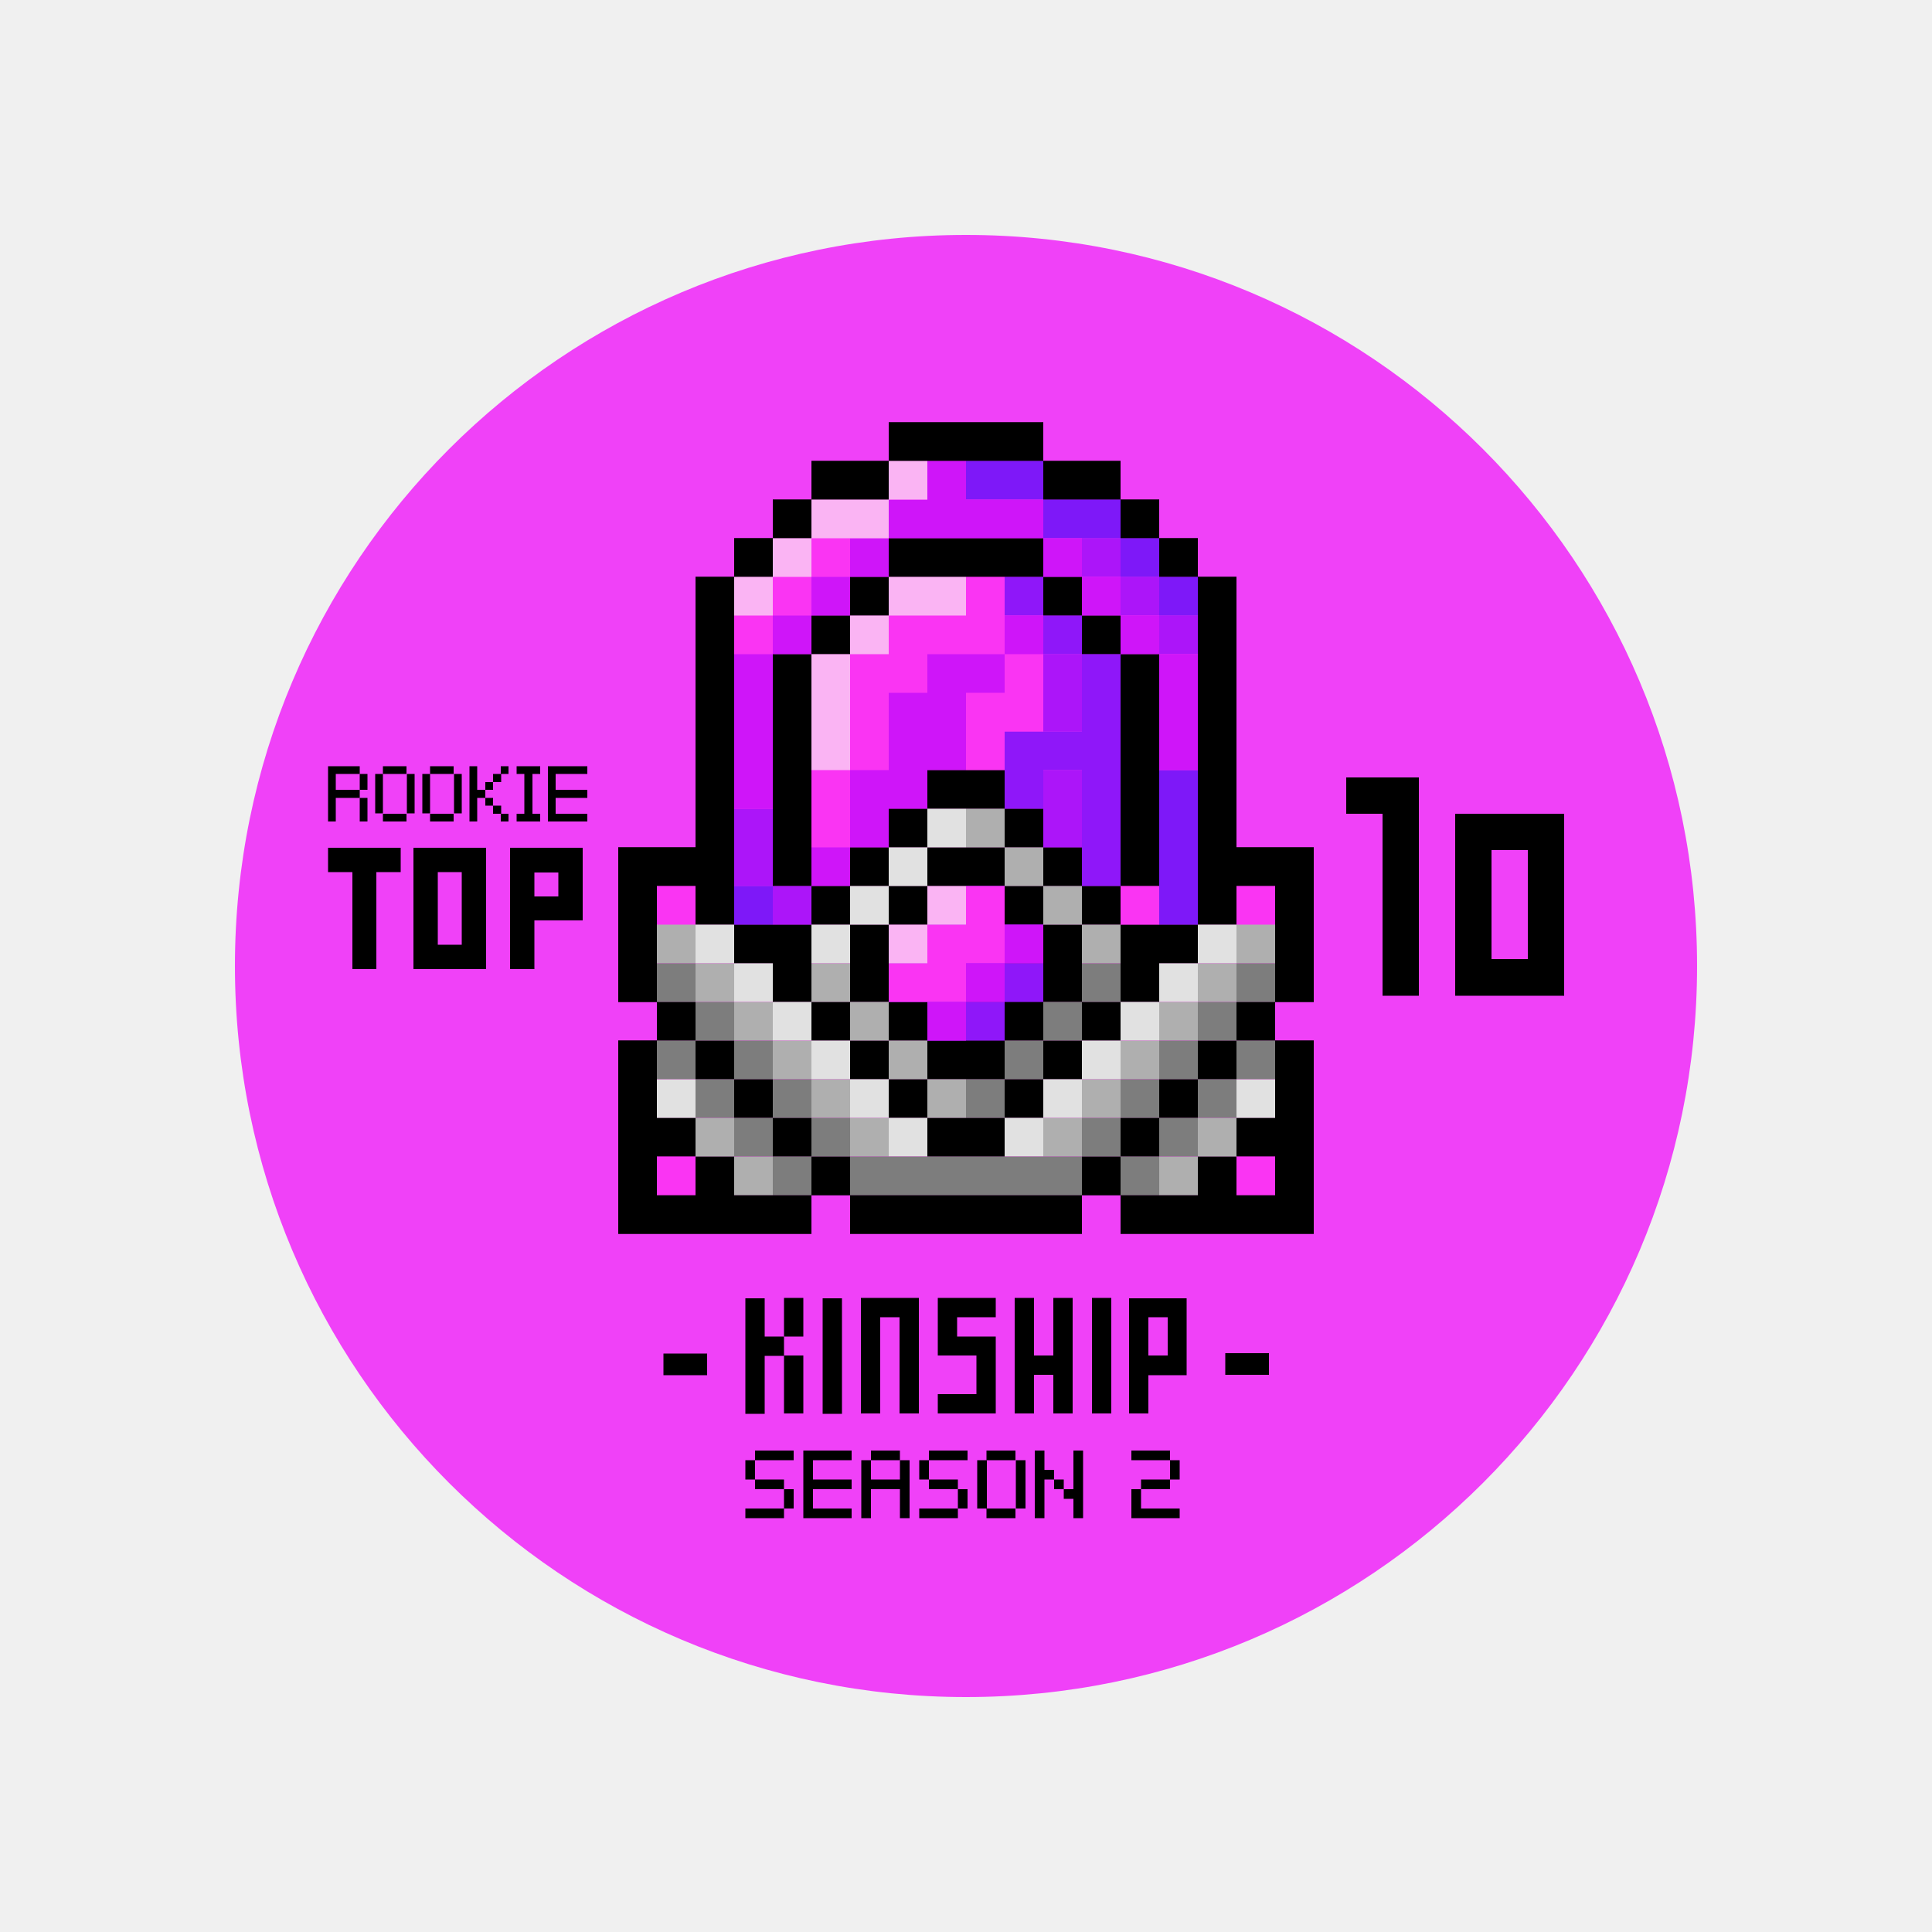
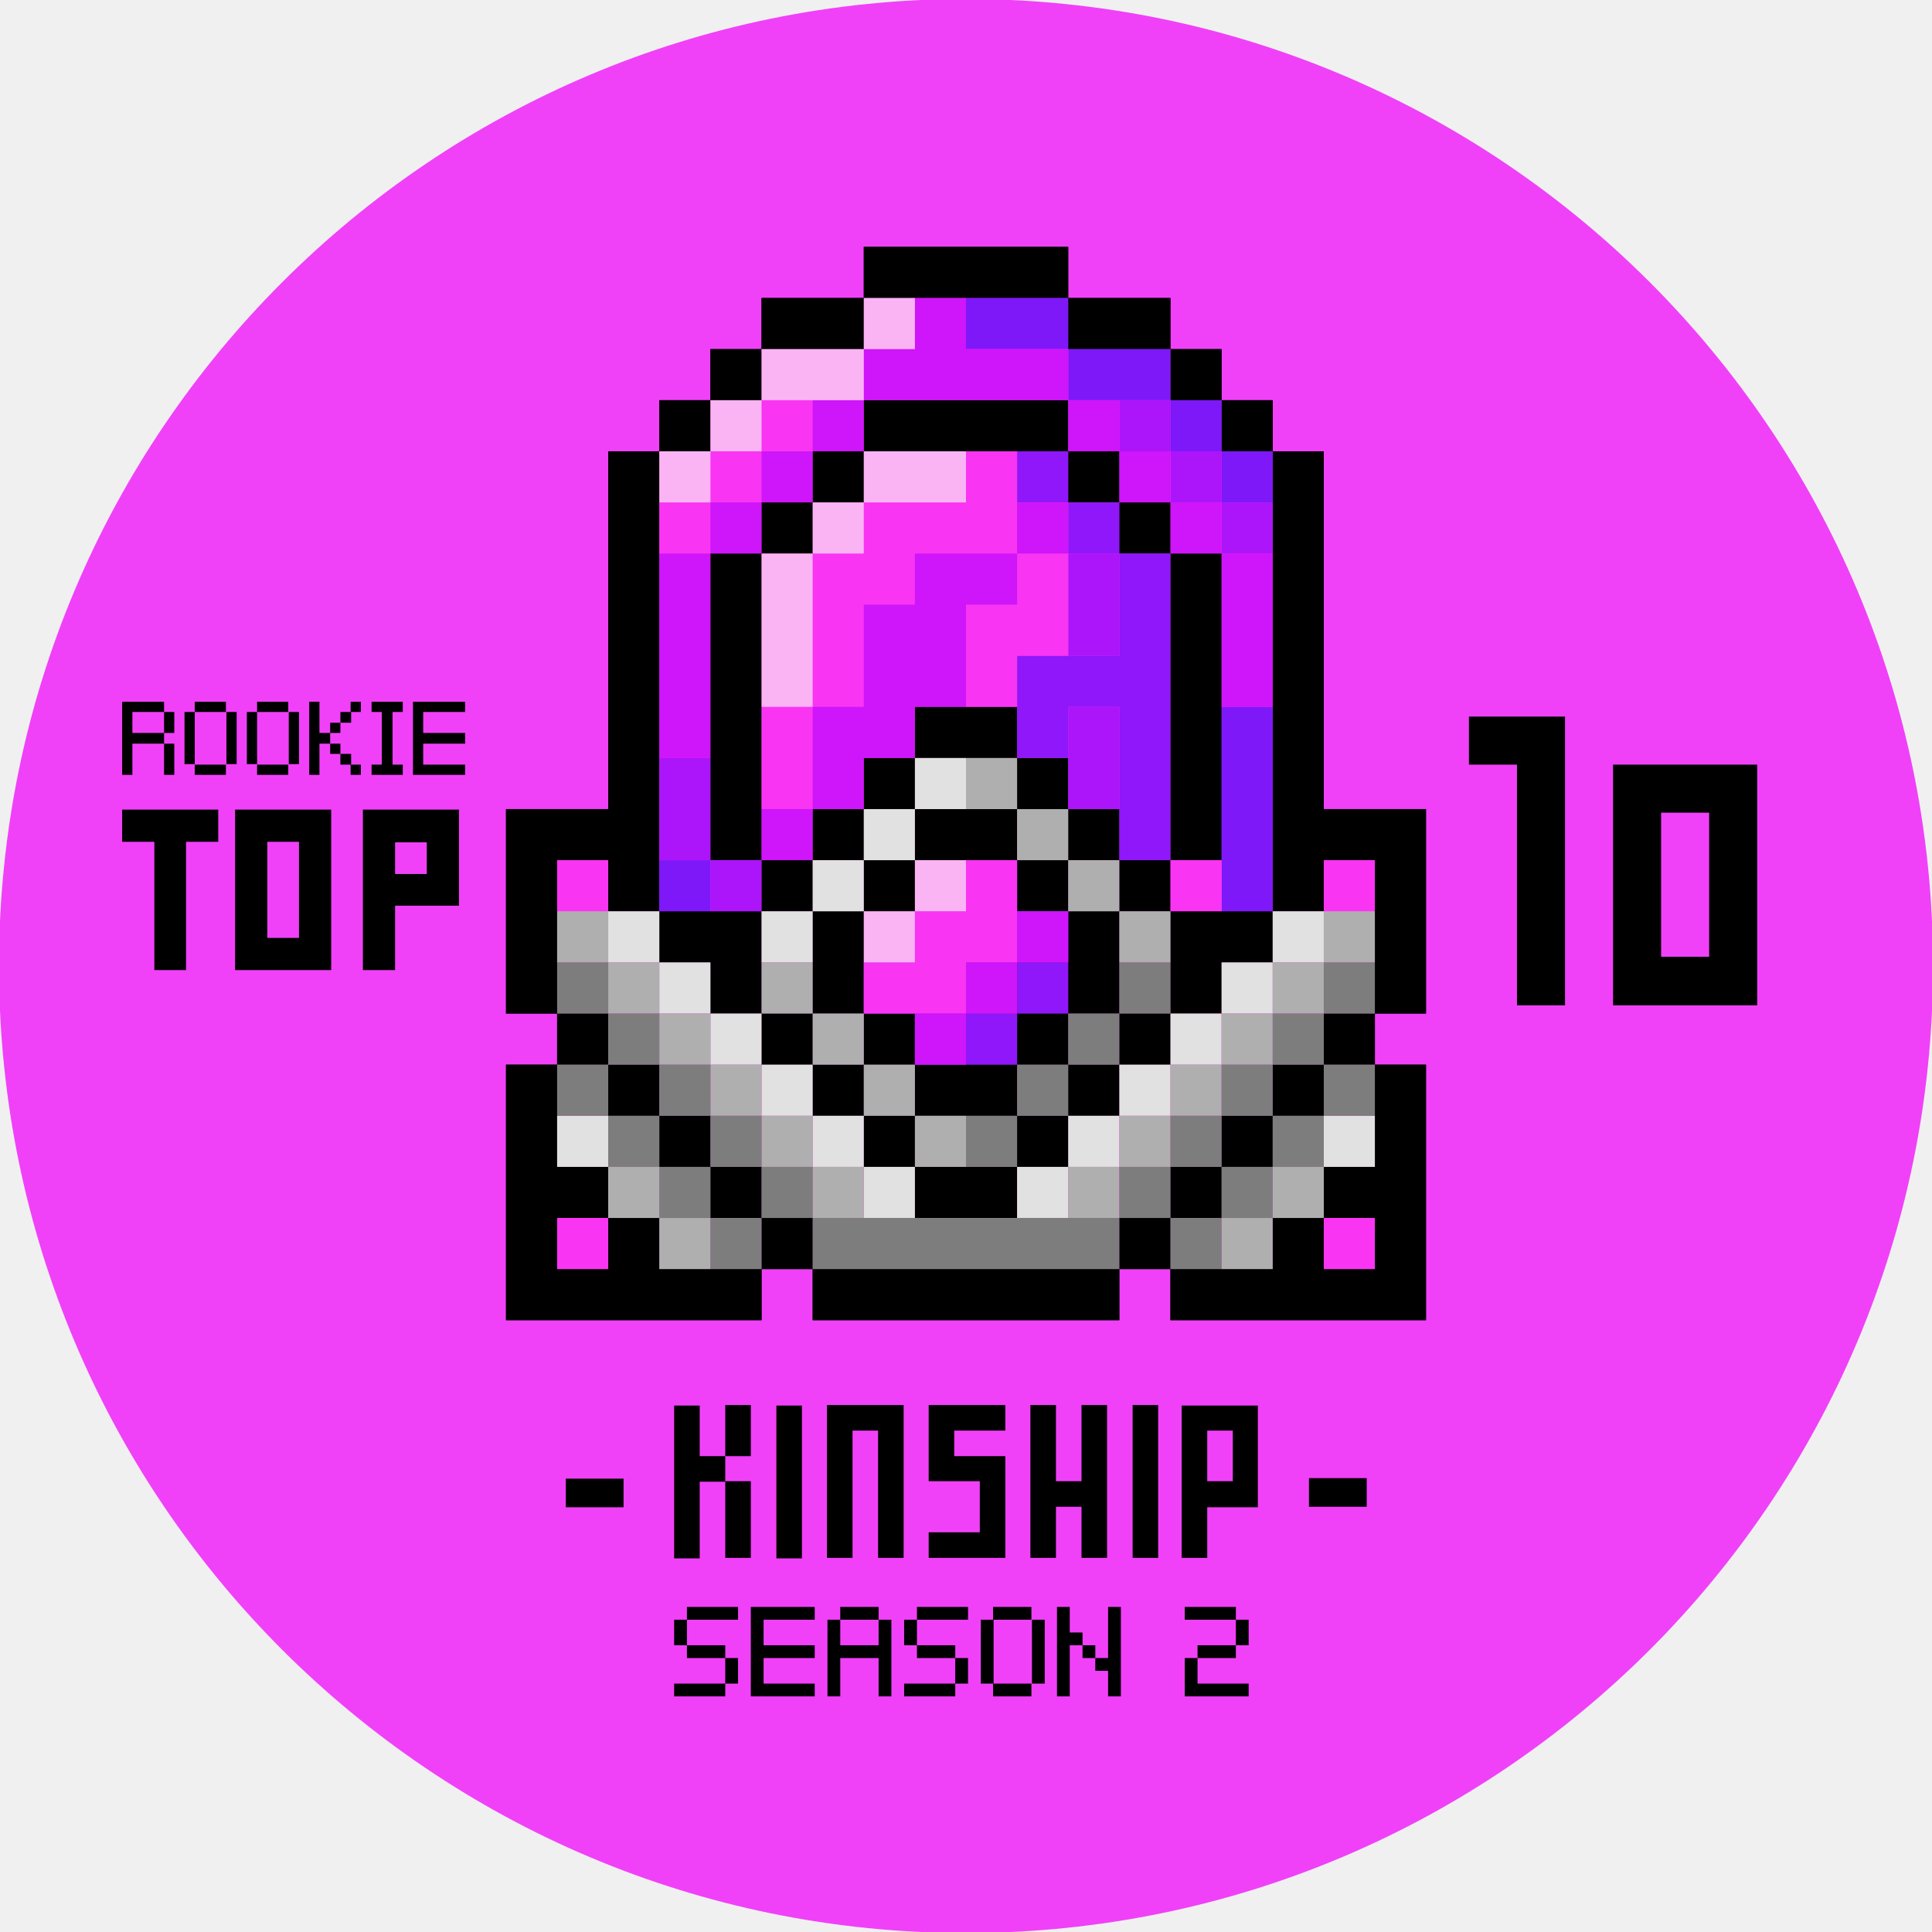
- <svg xmlns="http://www.w3.org/2000/svg" viewBox="0 0 500 500">
-   <circle cx="250" cy="250" r="189.2" fill="#f041f8" />
-   <path d="M317.1 350.2v5.6h11.3v-5.6h-11.3zm-145.4 5.7H183v-5.6h-11.3v5.6zm31.2-10h5v-10h-5v10z" />
-   <path d="M197.9 336h-5v29.9h5v-15h5v-5h-5V336z" />
-   <path d="M207.9 365.8v-15h-5v15h5zm10-29.8h-5v5 24.9h5V336zm4.9 29.8h5v-24.9h5v24.9h5v-29.9h-15v29.9zm34.9-19.9h-10v-5h10v-5h-15v14.9h10v10h-10v5h15v-19.9zm34.5 19.9h5v-9.9h9.9V336h-14.9v29.8zm5-24.9h5v9.9h-5v-9.9zm-24.6 24.9h5v-29.9h-5v14.9h-5v-14.9h-5v29.9h5v-10h5v10zm10 0h5v-29.9h-5v29.9zm-87.2 17.1h7.5v2.5h-7.5z" />
-   <path d="M195.4 375.4h10v2.5h-10zm7.5 10h2.5v5h-2.5z" />
-   <path d="M192.9 377.9h2.5v5h-2.5zm0 12.5h10v2.5h-10zm15 2.5h12.5v-2.5h-10v-5h10v-2.5h-10v-5h10v-2.5h-12.5zm25-10h-7.5v-5h-2.5v15h2.5v-7.5h7.5v7.5h2.5v-15h-2.5z" />
-   <path d="M225.4 375.4h7.5v2.5h-7.5zm15 0h10v2.5h-10zm0 7.5h7.5v2.5h-7.5z" />
-   <path d="M247.9 385.4h2.5v5h-2.5zm-10-7.5h2.5v5h-2.5z" />
-   <path d="M237.9 390.4h10v2.5h-10zm25-12.5h2.5v12.5h-2.5zm-7.6-2.5h7.5v2.5h-7.5zm0 15h7.5v2.5h-7.5z" />
-   <path d="M252.9 377.9h2.5v12.5h-2.5zm19.9 5h2.5v2.5h-2.5z" />
-   <path d="M277.8 385.4h-2.5v2.5h2.5v5h2.5v-17.5h-2.5zm-7.5-5v-5h-2.5v17.5h2.5v-10h2.5v-2.5zm25 2.5h7.5v2.5h-7.5z" />
-   <path d="M302.8 377.9h2.5v5h-2.5z" />
-   <path d="M292.8 375.4h10v2.5h-10zm0 17.5h12.5v-2.5h-10v-5h-2.5zm55.6-182.3h9.4v47.1h9.4v-56.5h-18.8zm28.2 0v47.1h28.2v-47.1h-28.2zm18.8 37.6H386V220h9.4v28.2zM93.1 206.5h2v6.1h-2zm0-6.2h2v4.1h-2z" />
-   <path d="M86.9 206.5h6.2v-2.1h-6.2v-4.1h6.2v-2h-8.2v14.3h2zm12.2-8.2h6.1v2h-6.1z" />
-   <path d="M97.1 200.3h2v10.2h-2zm8.2 0h2v10.2h-2zm-6.2 10.3h6.1v2h-6.1zm10.2-10.3h2v10.2h-2z" />
-   <path d="M111.3 210.6h6.1v2h-6.1zm0-12.3h6.1v2h-6.1zm6.2 2h2v10.2h-2zm12.1-2h2v2h-2zm-6.1 0h-2v14.3h2v-6.1h2.1v-2.1h-2.1z" />
-   <path d="M125.6 206.5h2v2h-2zm0-4.1h2v2h-2z" />
-   <path d="M127.6 200.3h2.1v2.1h-2.1zm0 8.2h2.1v2.1h-2.1z" />
-   <path d="M129.6 210.6h2v2h-2zm10.2 0h-2v-10.3h2v-2h-6.1v2h2v10.3h-2v2h6.1zm12.2-10.3v-2h-10.2v14.3H152v-2h-8.2v-4.1h8.2v-2.1h-8.2v-4.1zm-45 19.1v31.4h18.8v-31.4H107zm12.5 25.1h-6.2v-18.8h6.2v18.8zm12.5-25.1v31.4h6.3v-12.6h12.5v-18.8H132zm6.3 12.6v-6.2h6.2v6.2h-6.2zm-53.4-6.3h6.3v25.1h6.2v-25.1h6.3v-6.3H84.9zm235.1-6.4v-70h-10v-10h-10v-10h-10v-10h-20v-10h-40v10h-20v10h-10v10h-10v10h-10v70h-20v40h10v10h-10v50h50v-10h10v10h60v-10h10v10h50v-50h-10v-10h10v-40h-20z" />
-   <g fill="#fa34f3">
-     <path d="M210 239.3v-10h-10v-60h10v-10h10v-10h10v-10h40v10h10v10h10v10h10v60h-10v10h20v-90h-10v-10h-10v-10h-20v-10h-40v10h-20v10h-10v10h-10v90h20z" />
-     <path d="M320 229.3v10h-10v10h-10v10h-10v10h-10v10h-10v10h-10v10h-20v-10h-10v-10h-10v-10h-10v-10h-10v-10h-10v-10h-10v-10h-10v30h10v10h10v10h10v10h10v10h10v10h60v-10h10v-10h10v-10h10v-10h10v-10h10v-30h-10zm-150 70h10v10h-10zm150 0h10v10h-10zm-100-80h10v-10h10v-10h20v10h10v10h10v10h10v-60h-10v-10h-10v-10h-40v10h-10v10h-10v60h10v-10z" />
-     <path d="M270 239.3h-10v-10h-20v10h-10v20h10v10h20v-10h10v-20zm-20-20h10v-10h-20v10h10z" />
-     <path d="M230 219.3h10v10h-10z" />
-     <path d="M220 229.3h10v10h-10zm10 40h10v10h-10zm40-40h10v10h-10z" />
-     <path d="M260 219.3h10v10h-10zm-40 30v-10h-10v20h10v-10z" />
-     <path d="M290 239.3h-10v20h10v-20zm-70 20h10v10h-10zm40 10h10v10h-10z" />
-     <path d="M250 279.3h-10v10h20v-10h-10zm20-20h10v10h-10zm-70 30h-10v-10h-10v-10h-10v20h10v10h10v10h20v-10h-10v-10zm110-10v10h-10v10h-10v10h20v-10h10v-10h10v-20h-10v10h-10z" />
+ <svg xmlns="http://www.w3.org/2000/svg" width="378" height="378" viewBox="0 0 378 378" fill="none">
+   <g clip-path="url(#clip0_1_1941)">
+     <path d="M189 378.2C293.492 378.2 378.2 293.492 378.2 189C378.2 84.508 293.492 -0.2 189 -0.2C84.508 -0.2 -0.2 84.508 -0.2 189C-0.2 293.492 84.508 378.2 189 378.2Z" fill="#F041F8" />
+     <path d="M256.1 289.2V294.8H267.4V289.2H256.1ZM110.7 294.9H122V289.3H110.7V294.9V294.9ZM141.9 284.9H146.9V274.9H141.9V284.9Z" fill="black" />
+     <path d="M136.9 275H131.9V304.9H136.9V289.9H141.9V284.9H136.9V275Z" fill="black" />
+     <path d="M146.9 304.8V289.8H141.9V304.8H146.9ZM156.9 275H151.9V280V304.9H156.9V275ZM161.8 304.8H166.8V279.9H171.8V304.8H176.8V274.9H161.8V304.8ZM196.7 284.9H186.7V279.9H196.7V274.9H181.7V289.8H191.7V299.8H181.7V304.8H196.7V284.9ZM231.2 304.8H236.2V294.9H246.1V275H231.2V304.8ZM236.2 279.9H241.2V289.8H236.2V279.9ZM211.6 304.8H216.6V274.9H211.6V289.8H206.6V274.9H201.6V304.8H206.6V294.8H211.6V304.8ZM221.6 304.8H226.6V274.9H221.6V304.8ZM134.4 321.9H141.9V324.4H134.4V321.9Z" fill="black" />
+     <path d="M134.4 314.4H144.4V316.9H134.4V314.4ZM141.9 324.4H144.4V329.4H141.9V324.4Z" fill="black" />
+     <path d="M131.9 316.9H134.4V321.9H131.9V316.9ZM131.9 329.4H141.9V331.9H131.9V329.4ZM146.9 331.9H159.4V329.4H149.4V324.4H159.4V321.9H149.4V316.9H159.4V314.4H146.9V331.9ZM171.9 321.9H164.4V316.9H161.9V331.9H164.4V324.4H171.9V331.9H174.4V316.9H171.9V321.9Z" fill="black" />
+     <path d="M164.4 314.4H171.9V316.9H164.4V314.4ZM179.4 314.4H189.4V316.9H179.4V314.4ZM179.4 321.9H186.9V324.4H179.4V321.9Z" fill="black" />
+     <path d="M186.9 324.4H189.4V329.4H186.9V324.4ZM176.9 316.9H179.4V321.9H176.9V316.9Z" fill="black" />
+     <path d="M176.9 329.4H186.9V331.9H176.9V329.4ZM201.9 316.9H204.4V329.4H201.9V316.9ZM194.3 314.4H201.8V316.9H194.3V314.4ZM194.3 329.4H201.8V331.9H194.3V329.4Z" fill="black" />
+     <path d="M191.9 316.9H194.4V329.4H191.9V316.9ZM211.8 321.9H214.3V324.4H211.8V321.9Z" fill="black" />
+     <path d="M216.8 324.4H214.3V326.9H216.8V331.9H219.3V314.4H216.8V324.4ZM209.3 319.4V314.4H206.8V331.9H209.3V321.9H211.8V319.4H209.3ZM234.3 321.9H241.8V324.4H234.3V321.9Z" fill="black" />
+     <path d="M241.8 316.9H244.3V321.9H241.8V316.9Z" fill="black" />
+     <path d="M231.8 314.4H241.8V316.9H231.8V314.4ZM231.8 331.9H244.3V329.4H234.3V324.4H231.8V331.9ZM287.4 149.6H296.8V196.7H306.2V140.2H287.4V149.6ZM315.6 149.6V196.7H343.8V149.6H315.6V149.6ZM334.4 187.2H325V159H334.4V187.2V187.2ZM32.1 145.5H34.1V151.6H32.1V145.5ZM32.1 139.3H34.1V143.4H32.1V139.3Z" fill="black" />
+     <path d="M25.9 145.5H32.1V143.4H25.9V139.3H32.1V137.3H23.9V151.6H25.9V145.5ZM38.1 137.3H44.2V139.3H38.1V137.3Z" fill="black" />
+     <path d="M36.1 139.3H38.1V149.5H36.1V139.3ZM44.3 139.3H46.3V149.5H44.3V139.3ZM38.1 149.6H44.2V151.6H38.1V149.6ZM48.3 139.3H50.3V149.5H48.3V139.3Z" fill="black" />
+     <path d="M50.3 149.6H56.4V151.6H50.3V149.6ZM50.3 137.3H56.4V139.3H50.3V137.3ZM56.5 139.3H58.5V149.5H56.5V139.3ZM68.6 137.3H70.6V139.3H68.6V137.3ZM62.5 137.3H60.5V151.6H62.5V145.5H64.6V143.4H62.5V137.3Z" fill="black" />
+     <path d="M64.6 145.5H66.6V147.5H64.6V145.5ZM64.6 141.4H66.6V143.4H64.6V141.4Z" fill="black" />
+     <path d="M66.6 139.3H68.7V141.4H66.6V139.3ZM66.6 147.5H68.7V149.6H66.6V147.5Z" fill="black" />
+     <path d="M68.6 149.6H70.6V151.6H68.6V149.6ZM78.8 149.6H76.8V139.3H78.8V137.3H72.7V139.3H74.7V149.6H72.7V151.6H78.8V149.6ZM91 139.3V137.3H80.8V151.6H91V149.6H82.8V145.5H91V143.4H82.8V139.3H91ZM46 158.4V189.8H64.8V158.4H46V158.4ZM58.5 183.5H52.3V164.7H58.5V183.5ZM71 158.4V189.8H77.3V177.2H89.8V158.4H71V158.4ZM77.3 171V164.8H83.5V171H77.3ZM23.9 164.7H30.2V189.8H36.4V164.7H42.7V158.4H23.9V164.7ZM259 158.3V88.3H249V78.3H239V68.3H229V58.3H209V48.3H169V58.3H149V68.3H139V78.3H129V88.3H119V158.3H99V198.3H109V208.3H99V258.3H149V248.3H159V258.3H219V248.3H229V258.3H279V208.3H269V198.3H279V158.3H259Z" fill="black" />
+     <path d="M149 178.3V168.3H139V108.3H149V98.3H159V88.3H169V78.3H209V88.3H219V98.3H229V108.3H239V168.3H229V178.3H249V88.3H239V78.3H229V68.3H209V58.3H169V68.3H149V78.3H139V88.3H129V178.3H149Z" fill="#FA34F3" />
+     <path d="M259 168.3V178.3H249V188.3H239V198.3H229V208.3H219V218.3H209V228.3H199V238.3H179V228.3H169V218.3H159V208.3H149V198.3H139V188.3H129V178.3H119V168.3H109V198.3H119V208.3H129V218.3H139V228.3H149V238.3H159V248.3H219V238.3H229V228.3H239V218.3H249V208.3H259V198.3H269V168.3H259ZM109 238.3H119V248.3H109V238.3ZM259 238.3H269V248.3H259V238.3ZM159 158.3H169V148.3H179V138.3H199V148.3H209V158.3H219V168.3H229V108.3H219V98.3H209V88.3H169V98.3H159V108.3H149V168.3H159V158.3Z" fill="#FA34F3" />
+     <path d="M209 178.3H199V168.3H179V178.3H169V198.3H179V208.3H199V198.3H209V178.3ZM189 158.3H199V148.3H179V158.3H189Z" fill="#FA34F3" />
+     <path d="M169 158.3H179V168.3H169V158.3Z" fill="#FA34F3" />
+     <path d="M159 168.3H169V178.3H159V168.3ZM169 208.3H179V218.3H169V208.3ZM209 168.3H219V178.3H209V168.3Z" fill="#FA34F3" />
+     <path d="M199 158.3H209V168.3H199V158.3ZM159 188.3V178.3H149V198.3H159V188.3Z" fill="#FA34F3" />
+     <path d="M229 178.3H219V198.3H229V178.3ZM159 198.3H169V208.3H159V198.3ZM199 208.3H209V218.3H199V208.3Z" fill="#FA34F3" />
+     <path d="M189 218.3H179V228.3H199V218.3H189ZM209 198.3H219V208.3H209V198.3ZM139 228.3H129V218.3H119V208.3H109V228.3H119V238.3H129V248.3H149V238.3H139V228.3ZM249 218.3V228.3H239V238.3H229V248.3H249V238.3H259V228.3H269V208.3H259V218.3H249Z" fill="#FA34F3" />
+     <path d="M219 68.3H229V58.3H209V68.3H219Z" fill="black" />
+     <path d="M229 68.3H239V78.3H229V68.3Z" fill="black" />
+     <path d="M239 78.3H249V88.3H239V78.3ZM169 68.3V58.3H149V68.3H169Z" fill="black" />
+     <path d="M139 68.3H149V78.3H139V68.3Z" fill="black" />
+     <path d="M129 78.3H139V88.3H129V78.3ZM229 128.3V168.3H239V108.3H229V128.3ZM149 148.3V108.3H139V168.3H149V148.3ZM189 58.3H209V48.3H169V58.3H189ZM189 88.3H209V78.3H169V88.3H189Z" fill="black" />
+     <path d="M209 88.3H219V98.3H209V88.3Z" fill="black" />
+     <path d="M219 98.3H229V108.3H219V98.3ZM159 88.3H169V98.3H159V88.3Z" fill="black" />
+     <path d="M149 98.3H159V108.3H149V98.3ZM179 228.3V238.3H199V228.3H179ZM199 148.3V138.3H179V148.3H199ZM179 208.3V218.3H199V208.3H179Z" fill="black" />
+     <path d="M199 198.3H209V208.3H199V198.3ZM199 148.3H209V158.3H199V148.3ZM219 168.3H229V178.3H219V168.3Z" fill="black" />
+     <path d="M229 178.3V198.3H239V188.3H249V178.3H229ZM209 158.3H219V168.3H209V158.3ZM259 198.3H269V208.3H259V198.3Z" fill="black" />
+     <path d="M259 158.3V88.3H249V178.3H259V168.3H269V198.3H279V158.3H259ZM219 198.3H229V208.3H219V198.3Z" fill="black" />
+     <path d="M209 208.3H219V218.3H209V208.3Z" fill="black" />
+     <path d="M199 218.3H209V228.3H199V218.3ZM119 208.3H129V218.3H119V208.3Z" fill="black" />
+     <path d="M129 218.3H139V228.3H129V218.3Z" fill="black" />
+     <path d="M139 228.3H149V238.3H139V228.3Z" fill="black" />
+     <path d="M149 238.3H159V248.3H149V238.3Z" fill="black" />
+     <path d="M129 248.3V238.3H119V248.3H109V238.3H119V228.3H109V208.3H99V258.3H149V248.3H129ZM249 208.3H259V218.3H249V208.3Z" fill="black" />
+     <path d="M239 218.3H249V228.3H239V218.3Z" fill="black" />
+     <path d="M229 228.3H239V238.3H229V228.3Z" fill="black" />
+     <path d="M219 238.3H229V248.3H219V238.3Z" fill="black" />
+     <path d="M199 248.3H159V258.3H219V248.3H199ZM269 228.3H259V238.3H269V248.3H259V238.3H249V248.3H229V258.3H279V208.3H269V228.3ZM169 198.3H179V208.3H169V198.3ZM189 158.3H179V168.3H199V158.3H189Z" fill="black" />
+     <path d="M199 168.3H209V178.3H199V168.3ZM169 168.3H179V178.3H169V168.3Z" fill="black" />
+     <path d="M209 188.3V198.3H219V178.3H209V188.3ZM169 178.3H159V198.3H169V178.3Z" fill="black" />
+     <path d="M169 148.3H179V158.3H169V148.3ZM149 168.3H159V178.3H149V168.3Z" fill="black" />
+     <path d="M149 178.3H129V188.3H139V198.3H149V178.3ZM159 158.3H169V168.3H159V158.3ZM109 198.3H119V208.3H109V198.3Z" fill="black" />
+     <path d="M109 178.3V168.3H119V178.3H129V88.3H119V158.3H99V198.3H109V178.3ZM149 198.3H159V208.3H149V198.3Z" fill="black" />
+     <path d="M159 208.3H169V218.3H159V208.3Z" fill="black" />
+     <path d="M169 218.3H179V228.3H169V218.3ZM189 198.3H199V208.3H189V198.3Z" fill="black" />
+     <path d="M199 188.3H209V198.3H199V188.3Z" fill="black" />
+     <path d="M179 198.3H189V208.3H179V198.3Z" fill="#8F17F9" />
+     <path d="M189 188.3H199V198.3H189V188.3Z" fill="#8F17F9" />
+     <path d="M199 178.3H209V188.3H199V178.3Z" fill="#8F17F9" />
+     <path d="M189 168.3V178.3H179V188.3H169V198.3H189V188.3H199V168.3H189Z" fill="#8F17F9" />
+     <path d="M209 118.3V128.3H219V108.3H209V118.3ZM209 148.3V158.3H219V138.3H209V148.3ZM219 78.3H229V88.3H219V78.3Z" fill="#AC15F9" />
+     <path d="M229 88.3H239V98.3H229V88.3Z" fill="#AC15F9" />
+     <path d="M239 98.3H249V108.3H239V98.3ZM139 148.3H129V168.3H139V148.3Z" fill="#AC15F9" />
+     <path d="M139 168.3H149V178.3H139V168.3Z" fill="#AC15F9" />
+     <path d="M199 58.3H189V68.3H209V58.3H199V58.3Z" fill="#7E18F8" />
+     <path d="M219 68.3H209V78.3H229V68.3H219Z" fill="#7E18F8" />
+     <path d="M229 78.3H239V88.3H229V78.3Z" fill="#7E18F8" />
+     <path d="M239 88.3H249V98.3H239V88.3ZM239 148.3V178.3H249V138.3H239V148.3ZM129 168.3H139V178.3H129V168.3Z" fill="#7E18F8" />
+     <path d="M219 108.3V128.3H199V148.3H209V138.3H219V168.3H229V108.3H219ZM199 88.3H209V98.3H199V88.3Z" fill="#8F17F9" />
+     <path d="M209 98.3H219V108.3H209V98.3ZM189 198.3H199V208.3H189V198.3Z" fill="#8F17F9" />
+     <path d="M199 188.3H209V198.3H199V188.3Z" fill="#8F17F9" />
+     <path d="M199 88.3H189V98.3H169V108.3H159V138.3H169V118.3H179V108.3H199V88.3Z" fill="#FA34F3" />
+     <path d="M149 148.3V158.3H159V138.3H149V148.3ZM199 118.3H189V138.3H199V128.3H209V108.3H199V118.3ZM149 78.3H159V88.3H149V78.3Z" fill="#FA34F3" />
+     <path d="M139 88.3H149V98.3H139V88.3Z" fill="#FA34F3" />
+     <path d="M129 98.3H139V108.3H129V98.3ZM229 168.3H239V178.3H229V168.3ZM259 168.3H269V178.3H259V168.3ZM109 238.3H119V248.3H109V238.3ZM259 238.3H269V248.3H259V238.3ZM109 168.3H119V178.3H109V168.3ZM189 178.3H179V188.3H169V198.3H189V188.3H199V168.3H189V178.3Z" fill="#FA34F3" />
+     <path d="M149 158.3H159V168.3H149V158.3Z" fill="#CF15F9" />
+     <path d="M179 118.3H169V138.3H159V158.3H169V148.3H179V138.3H189V118.3H199V108.3H179V118.3Z" fill="#CF15F9" />
+     <path d="M199 98.3H209V108.3H199V98.3ZM159 78.3H169V88.3H159V78.3Z" fill="#CF15F9" />
+     <path d="M149 88.3H159V98.3H149V88.3Z" fill="#CF15F9" />
+     <path d="M139 98.3H149V108.3H139V98.3ZM199 68.3H189V58.3H179V68.3H169V78.3H209V68.3H199Z" fill="#CF15F9" />
+     <path d="M209 78.3H219V88.3H209V78.3Z" fill="#CF15F9" />
+     <path d="M219 88.3H229V98.3H219V88.3Z" fill="#CF15F9" />
+     <path d="M229 98.3H239V108.3H229V98.3ZM129 118.3V148.3H139V108.3H129V118.3Z" fill="#CF15F9" />
+     <path d="M239 108.3V138.3H249V108.3H239ZM189 188.3H199V198.3H189V188.3Z" fill="#CF15F9" />
+     <path d="M179 198.3H189V208.3H179V198.3ZM199 178.3H209V188.3H199V178.3Z" fill="#CF15F9" />
+     <path d="M179 88.3H169V98.3H189V88.3H179ZM149 118.3V138.3H159V108.3H149V118.3Z" fill="#FAB4F3" />
+     <path d="M159 98.3H169V108.3H159V98.3ZM169 58.3H179V68.3H169V58.3Z" fill="#FAB4F3" />
+     <path d="M169 78.3V68.3H149V78.3H169Z" fill="#FAB4F3" />
+     <path d="M139 78.3H149V88.3H139V78.3Z" fill="#FAB4F3" />
+     <path d="M129 88.3H139V98.3H129V88.3ZM179 168.3H189V178.3H179V168.3Z" fill="#FAB4F3" />
+     <path d="M169 178.3H179V188.3H169V178.3Z" fill="#FAB4F3" />
+     <path d="M199 228.3H209V238.3H199V228.3Z" fill="#E1E1E1" />
+     <path d="M209 218.3H219V228.3H209V218.3Z" fill="#E1E1E1" />
+     <path d="M219 208.3H229V218.3H219V208.3Z" fill="#E1E1E1" />
+     <path d="M229 198.3H239V208.3H229V198.3Z" fill="#E1E1E1" />
+     <path d="M239 188.3H249V198.3H239V188.3Z" fill="#E1E1E1" />
+     <path d="M249 178.3H259V188.3H249V178.3ZM109 218.3H119V228.3H109V218.3ZM259 218.3H269V228.3H259V218.3ZM169 228.3H179V238.3H169V228.3Z" fill="#E1E1E1" />
+     <path d="M159 218.3H169V228.3H159V218.3Z" fill="#E1E1E1" />
+     <path d="M149 208.3H159V218.3H149V208.3Z" fill="#E1E1E1" />
+     <path d="M139 198.3H149V208.3H139V198.3Z" fill="#E1E1E1" />
+     <path d="M129 188.3H139V198.3H129V188.3ZM179 148.3H189V158.3H179V148.3Z" fill="#E1E1E1" />
+     <path d="M169 158.3H179V168.3H169V158.3ZM149 178.3H159V188.3H149V178.3Z" fill="#E1E1E1" />
+     <path d="M159 168.3H169V178.3H159V168.3ZM119 178.3H129V188.3H119V178.3Z" fill="#E1E1E1" />
+     <path d="M209 228.3H219V238.3H209V228.3ZM179 218.3H189V228.3H179V218.3Z" fill="#AFAFAF" />
+     <path d="M219 218.3H229V228.3H219V218.3ZM249 188.3H259V198.3H249V188.3Z" fill="#AFAFAF" />
+     <path d="M259 178.3H269V188.3H259V178.3ZM229 208.3H239V218.3H229V208.3Z" fill="#AFAFAF" />
+     <path d="M239 198.3H249V208.3H239V198.3ZM119 228.3H129V238.3H119V228.3Z" fill="#AFAFAF" />
+     <path d="M129 238.3H139V248.3H129V238.3ZM249 228.3H259V238.3H249V228.3Z" fill="#AFAFAF" />
+     <path d="M239 238.3H249V248.3H239V238.3ZM159 228.3H169V238.3H159V228.3ZM169 208.3H179V218.3H169V208.3ZM189 148.3H199V158.3H189V148.3ZM209 168.3H219V178.3H209V168.3Z" fill="#AFAFAF" />
+     <path d="M199 158.3H209V168.3H199V158.3ZM149 188.3H159V198.3H149V188.3Z" fill="#AFAFAF" />
+     <path d="M219 178.3H229V188.3H219V178.3ZM159 198.3H169V208.3H159V198.3ZM149 218.3H159V228.3H149V218.3ZM119 188.3H129V198.3H119V188.3Z" fill="#AFAFAF" />
+     <path d="M109 178.3H119V188.3H109V178.3ZM139 208.3H149V218.3H139V208.3Z" fill="#AFAFAF" />
+     <path d="M129 198.3H139V208.3H129V198.3Z" fill="#AFAFAF" />
+     <path d="M199 238.3H159V248.3H219V238.3H199ZM199 208.3H209V218.3H199V208.3Z" fill="#7D7D7D" />
+     <path d="M189 218.3H199V228.3H189V218.3ZM209 198.3H219V208.3H209V198.3ZM219 228.3H229V238.3H219V228.3ZM249 198.3H259V208.3H249V198.3Z" fill="#7D7D7D" />
+     <path d="M259 188.3H269V198.3H259V188.3ZM229 218.3H239V228.3H229V218.3Z" fill="#7D7D7D" />
+     <path d="M239 208.3H249V218.3H239V208.3ZM119 218.3H129V228.3H119V218.3Z" fill="#7D7D7D" />
+     <path d="M109 208.3H119V218.3H109V208.3ZM139 238.3H149V248.3H139V238.3Z" fill="#7D7D7D" />
+     <path d="M129 228.3H139V238.3H129V228.3ZM249 218.3H259V228.3H249V218.3Z" fill="#7D7D7D" />
+     <path d="M259 208.3H269V218.3H259V208.3ZM229 238.3H239V248.3H229V238.3Z" fill="#7D7D7D" />
+     <path d="M239 228.3H249V238.3H239V228.3ZM219 188.3H229V198.3H219V188.3ZM149 228.3H159V238.3H149V228.3ZM119 198.3H129V208.3H119V198.3Z" fill="#7D7D7D" />
+     <path d="M109 188.3H119V198.3H109V188.3ZM139 218.3H149V228.3H139V218.3Z" fill="#7D7D7D" />
+     <path d="M129 208.3H139V218.3H129V208.3Z" fill="#7D7D7D" />
  </g>
-   <path d="M280 129.3h10v-10h-20v10h10z" />
-   <path d="M290 129.3h10v10h-10z" />
-   <path d="M300 139.3h10v10h-10zm-70-10v-10h-20v10h20z" />
-   <path d="M200 129.3h10v10h-10z" />
-   <path d="M190 139.3h10v10h-10zm100 50v40h10v-60h-10v20zm-80 20v-40h-10v60h10v-20zm40-90h20v-10h-40v10h20zm0 30h20v-10h-40v10h20z" />
-   <path d="M270 149.3h10v10h-10z" />
-   <path d="M280 159.3h10v10h-10zm-60-10h10v10h-10z" />
-   <path d="M210 159.3h10v10h-10zm30 130v10h20v-10h-20zm20-80v-10h-20v10h20zm-20 60v10h20v-10h-20z" />
-   <path d="M260 259.3h10v10h-10zm0-50h10v10h-10zm20 20h10v10h-10z" />
-   <path d="M290 239.3v20h10v-10h10v-10h-20zm-20-20h10v10h-10zm50 40h10v10h-10z" />
-   <path d="M320 219.3v-70h-10v90h10v-10h10v30h10v-40h-20zm-40 40h10v10h-10z" />
-   <path d="M270 269.3h10v10h-10z" />
-   <path d="M260 279.3h10v10h-10zm-80-10h10v10h-10z" />
-   <path d="M190 279.3h10v10h-10z" />
-   <path d="M200 289.3h10v10h-10z" />
-   <path d="M210 299.3h10v10h-10z" />
-   <path d="M190 309.3v-10h-10v10h-10v-10h10v-10h-10v-20h-10v50h50v-10h-20zm120-40h10v10h-10z" />
-   <path d="M300 279.3h10v10h-10z" />
-   <path d="M290 289.3h10v10h-10z" />
-   <path d="M280 299.3h10v10h-10z" />
-   <path d="M260 309.3h-40v10h60v-10h-20zm70-20h-10v10h10v10h-10v-10h-10v10h-20v10h50v-50h-10v20zm-100-30h10v10h-10zm20-40h-10v10h20v-10h-10z" />
-   <path d="M260 229.3h10v10h-10zm-30 0h10v10h-10z" />
-   <path d="M270 249.3v10h10v-20h-10v10zm-40-10h-10v20h10v-20z" />
-   <path d="M230 209.3h10v10h-10zm-20 20h10v10h-10z" />
-   <path d="M210 239.3h-20v10h10v10h10v-20zm10-20h10v10h-10zm-50 40h10v10h-10z" />
-   <path d="M170 239.3v-10h10v10h10v-90h-10v70h-20v40h10v-20zm40 20h10v10h-10z" />
-   <path d="M220 269.3h10v10h-10z" />
-   <path d="M230 279.3h10v10h-10zm20-20h10v10h-10z" />
-   <path d="M260 249.3h10v10h-10z" />
-   <g fill="#8f17f9">
-     <path d="M240 259.3h10v10h-10z" />
-     <path d="M250 249.3h10v10h-10z" />
-     <path d="M260 239.3h10v10h-10z" />
-     <path d="M250 229.3v10h-10v10h-10v10h20v-10h10v-20h-10z" />
-   </g>
-   <g fill="#ac15f9">
-     <path d="M270 179.3v10h10v-20h-10v10zm0 30v10h10v-20h-10v10zm10-70h10v10h-10z" />
-     <path d="M290 149.3h10v10h-10z" />
-     <path d="M300 159.3h10v10h-10zm-100 50h-10v20h10v-20z" />
-     <path d="M200 229.3h10v10h-10z" />
-   </g>
-   <g fill="#7e18f8">
-     <path d="M260 119.3h-10v10h20v-10h-10z" />
-     <path d="M280 129.3h-10v10h20v-10h-10z" />
-     <path d="M290 139.3h10v10h-10z" />
-     <path d="M300 149.3h10v10h-10zm0 60v30h10v-40h-10v10zm-110 20h10v10h-10z" />
-   </g>
-   <g fill="#8f17f9">
-     <path d="M280 169.3v20h-20v20h10v-10h10v30h10v-60h-10zm-20-20h10v10h-10z" />
-     <path d="M270 159.3h10v10h-10zm-20 100h10v10h-10z" />
-     <path d="M260 249.3h10v10h-10z" />
-   </g>
-   <g fill="#fa34f3">
-     <path d="M260 149.3h-10v10h-20v10h-10v30h10v-20h10v-10h20v-20z" />
-     <path d="M210 209.3v10h10v-20h-10v10zm50-30h-10v20h10v-10h10v-20h-10v10zm-50-40h10v10h-10z" />
-     <path d="M200 149.3h10v10h-10z" />
-     <path d="M190 159.3h10v10h-10zm100 70h10v10h-10zm30 0h10v10h-10zm-150 70h10v10h-10zm150 0h10v10h-10zm-150-70h10v10h-10zm80 10h-10v10h-10v10h20v-10h10v-20h-10v10z" />
-   </g>
-   <g fill="#cf15f9">
-     <path d="M210 219.3h10v10h-10z" />
-     <path d="M240 179.3h-10v20h-10v20h10v-10h10v-10h10v-20h10v-10h-20v10z" />
-     <path d="M260 159.3h10v10h-10zm-40-20h10v10h-10z" />
-     <path d="M210 149.3h10v10h-10z" />
-     <path d="M200 159.3h10v10h-10zm60-30h-10v-10h-10v10h-10v10h40v-10h-10z" />
-     <path d="M270 139.3h10v10h-10z" />
-     <path d="M280 149.3h10v10h-10z" />
-     <path d="M290 159.3h10v10h-10zm-100 20v30h10v-40h-10v10z" />
-     <path d="M300 169.3v30h10v-30h-10zm-50 80h10v10h-10z" />
-     <path d="M240 259.3h10v10h-10zm20-20h10v10h-10z" />
-   </g>
-   <g fill="#fab4f3">
-     <path d="M240 149.3h-10v10h20v-10h-10zm-30 30v20h10v-30h-10v10z" />
-     <path d="M220 159.3h10v10h-10zm10-40h10v10h-10z" />
-     <path d="M230 139.3v-10h-20v10h20z" />
-     <path d="M200 139.3h10v10h-10z" />
-     <path d="M190 149.3h10v10h-10zm50 80h10v10h-10z" />
-     <path d="M230 239.3h10v10h-10z" />
-   </g>
-   <g fill="#e1e1e1">
-     <path d="M260 289.3h10v10h-10z" />
-     <path d="M270 279.3h10v10h-10z" />
-     <path d="M280 269.3h10v10h-10z" />
-     <path d="M290 259.3h10v10h-10z" />
-     <path d="M300 249.3h10v10h-10z" />
-     <path d="M310 239.3h10v10h-10zm-140 40h10v10h-10zm150 0h10v10h-10zm-90 10h10v10h-10z" />
-     <path d="M220 279.3h10v10h-10z" />
-     <path d="M210 269.3h10v10h-10z" />
-     <path d="M200 259.3h10v10h-10z" />
-     <path d="M190 249.3h10v10h-10zm50-40h10v10h-10z" />
-     <path d="M230 219.3h10v10h-10zm-20 20h10v10h-10z" />
-     <path d="M220 229.3h10v10h-10zm-40 10h10v10h-10z" />
-   </g>
-   <g fill="#afafaf">
-     <path d="M270 289.3h10v10h-10zm-30-10h10v10h-10z" />
-     <path d="M280 279.3h10v10h-10zm30-30h10v10h-10z" />
-     <path d="M320 239.3h10v10h-10zm-30 30h10v10h-10z" />
-     <path d="M300 259.3h10v10h-10zm-120 30h10v10h-10z" />
-     <path d="M190 299.3h10v10h-10zm120-10h10v10h-10z" />
-     <path d="M300 299.3h10v10h-10zm-80-10h10v10h-10zm10-20h10v10h-10zm20-60h10v10h-10zm20 20h10v10h-10z" />
-     <path d="M260 219.3h10v10h-10zm-50 30h10v10h-10z" />
-     <path d="M280 239.3h10v10h-10zm-60 20h10v10h-10zm-10 20h10v10h-10zm-30-30h10v10h-10z" />
-     <path d="M170 239.3h10v10h-10zm30 30h10v10h-10z" />
-     <path d="M190 259.3h10v10h-10z" />
-   </g>
-   <g fill="#7d7d7d">
-     <path d="M260 299.3h-40v10h60v-10h-20zm0-30h10v10h-10z" />
-     <path d="M250 279.3h10v10h-10zm20-20h10v10h-10zm10 30h10v10h-10zm30-30h10v10h-10z" />
-     <path d="M320 249.3h10v10h-10zm-30 30h10v10h-10z" />
-     <path d="M300 269.3h10v10h-10zm-120 10h10v10h-10z" />
-     <path d="M170 269.3h10v10h-10zm30 30h10v10h-10z" />
-     <path d="M190 289.3h10v10h-10zm120-10h10v10h-10z" />
-     <path d="M320 269.3h10v10h-10zm-30 30h10v10h-10z" />
-     <path d="M300 289.3h10v10h-10zm-20-40h10v10h-10zm-70 40h10v10h-10zm-30-30h10v10h-10z" />
-     <path d="M170 249.3h10v10h-10zm30 30h10v10h-10z" />
-     <path d="M190 269.3h10v10h-10z" />
-   </g>
+   <defs>
+     <clipPath id="clip0_1_1941">
+       <rect width="378" height="378" fill="white" />
+     </clipPath>
+   </defs>
</svg>
